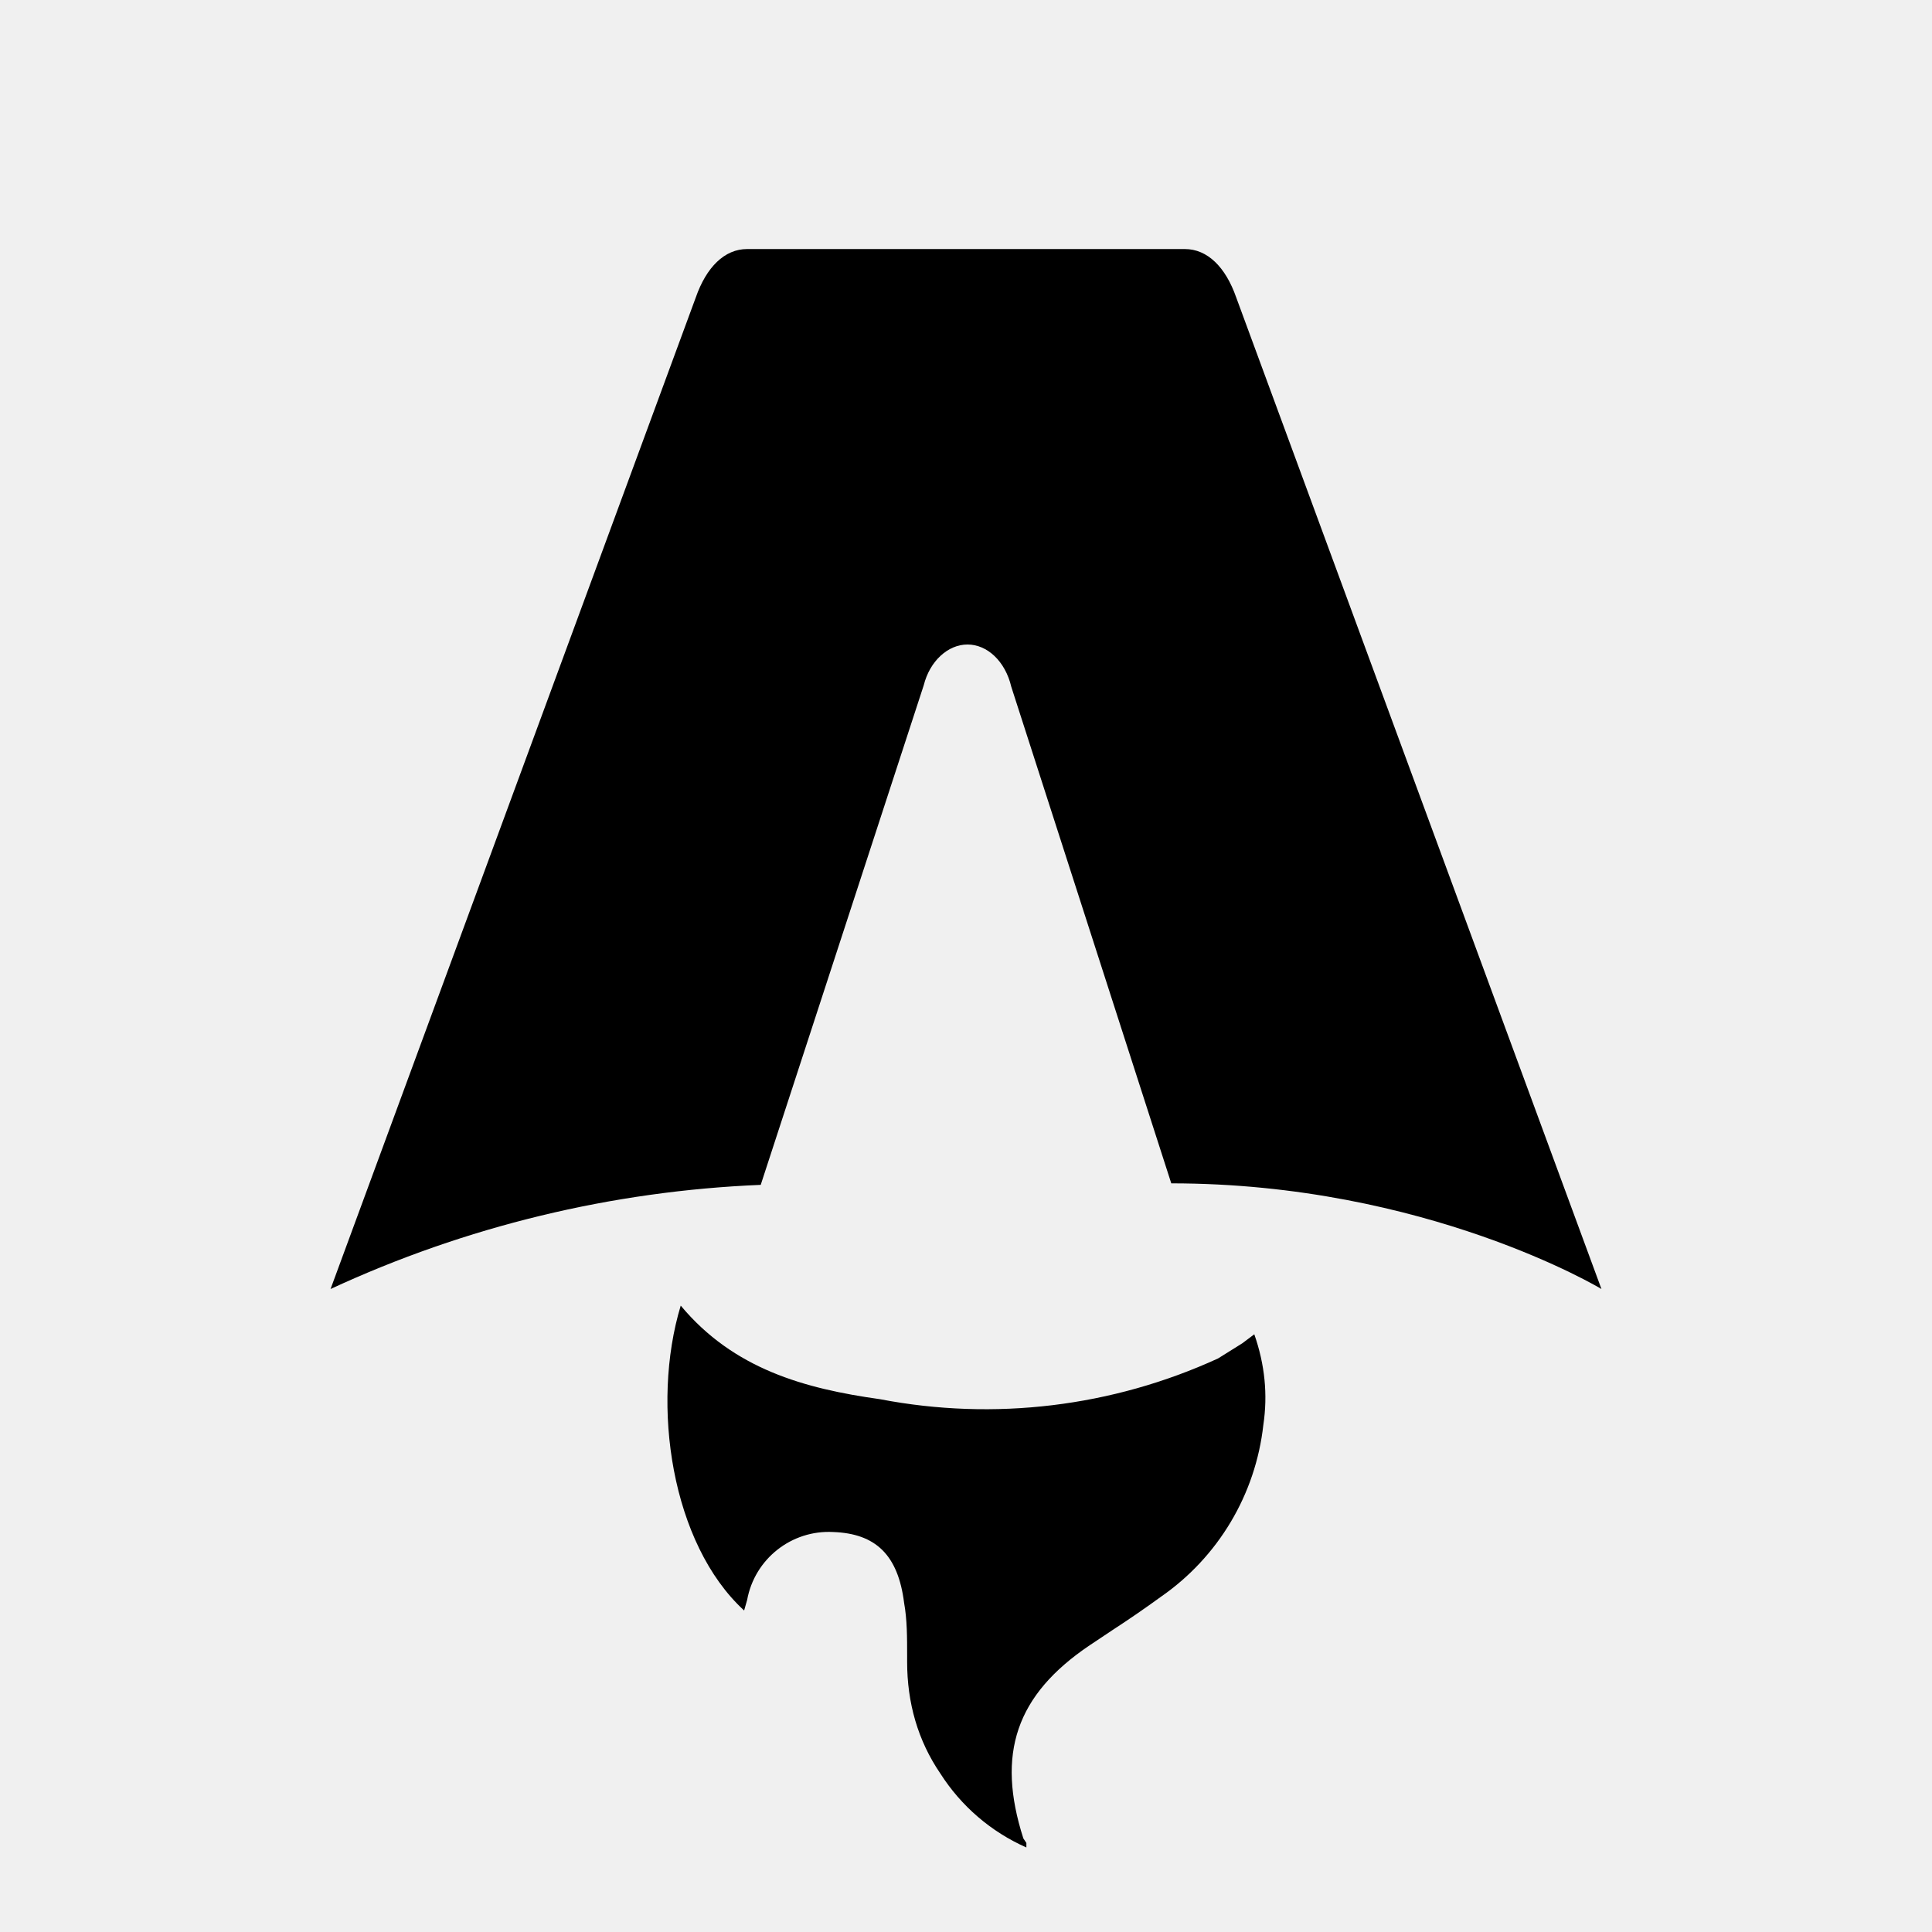
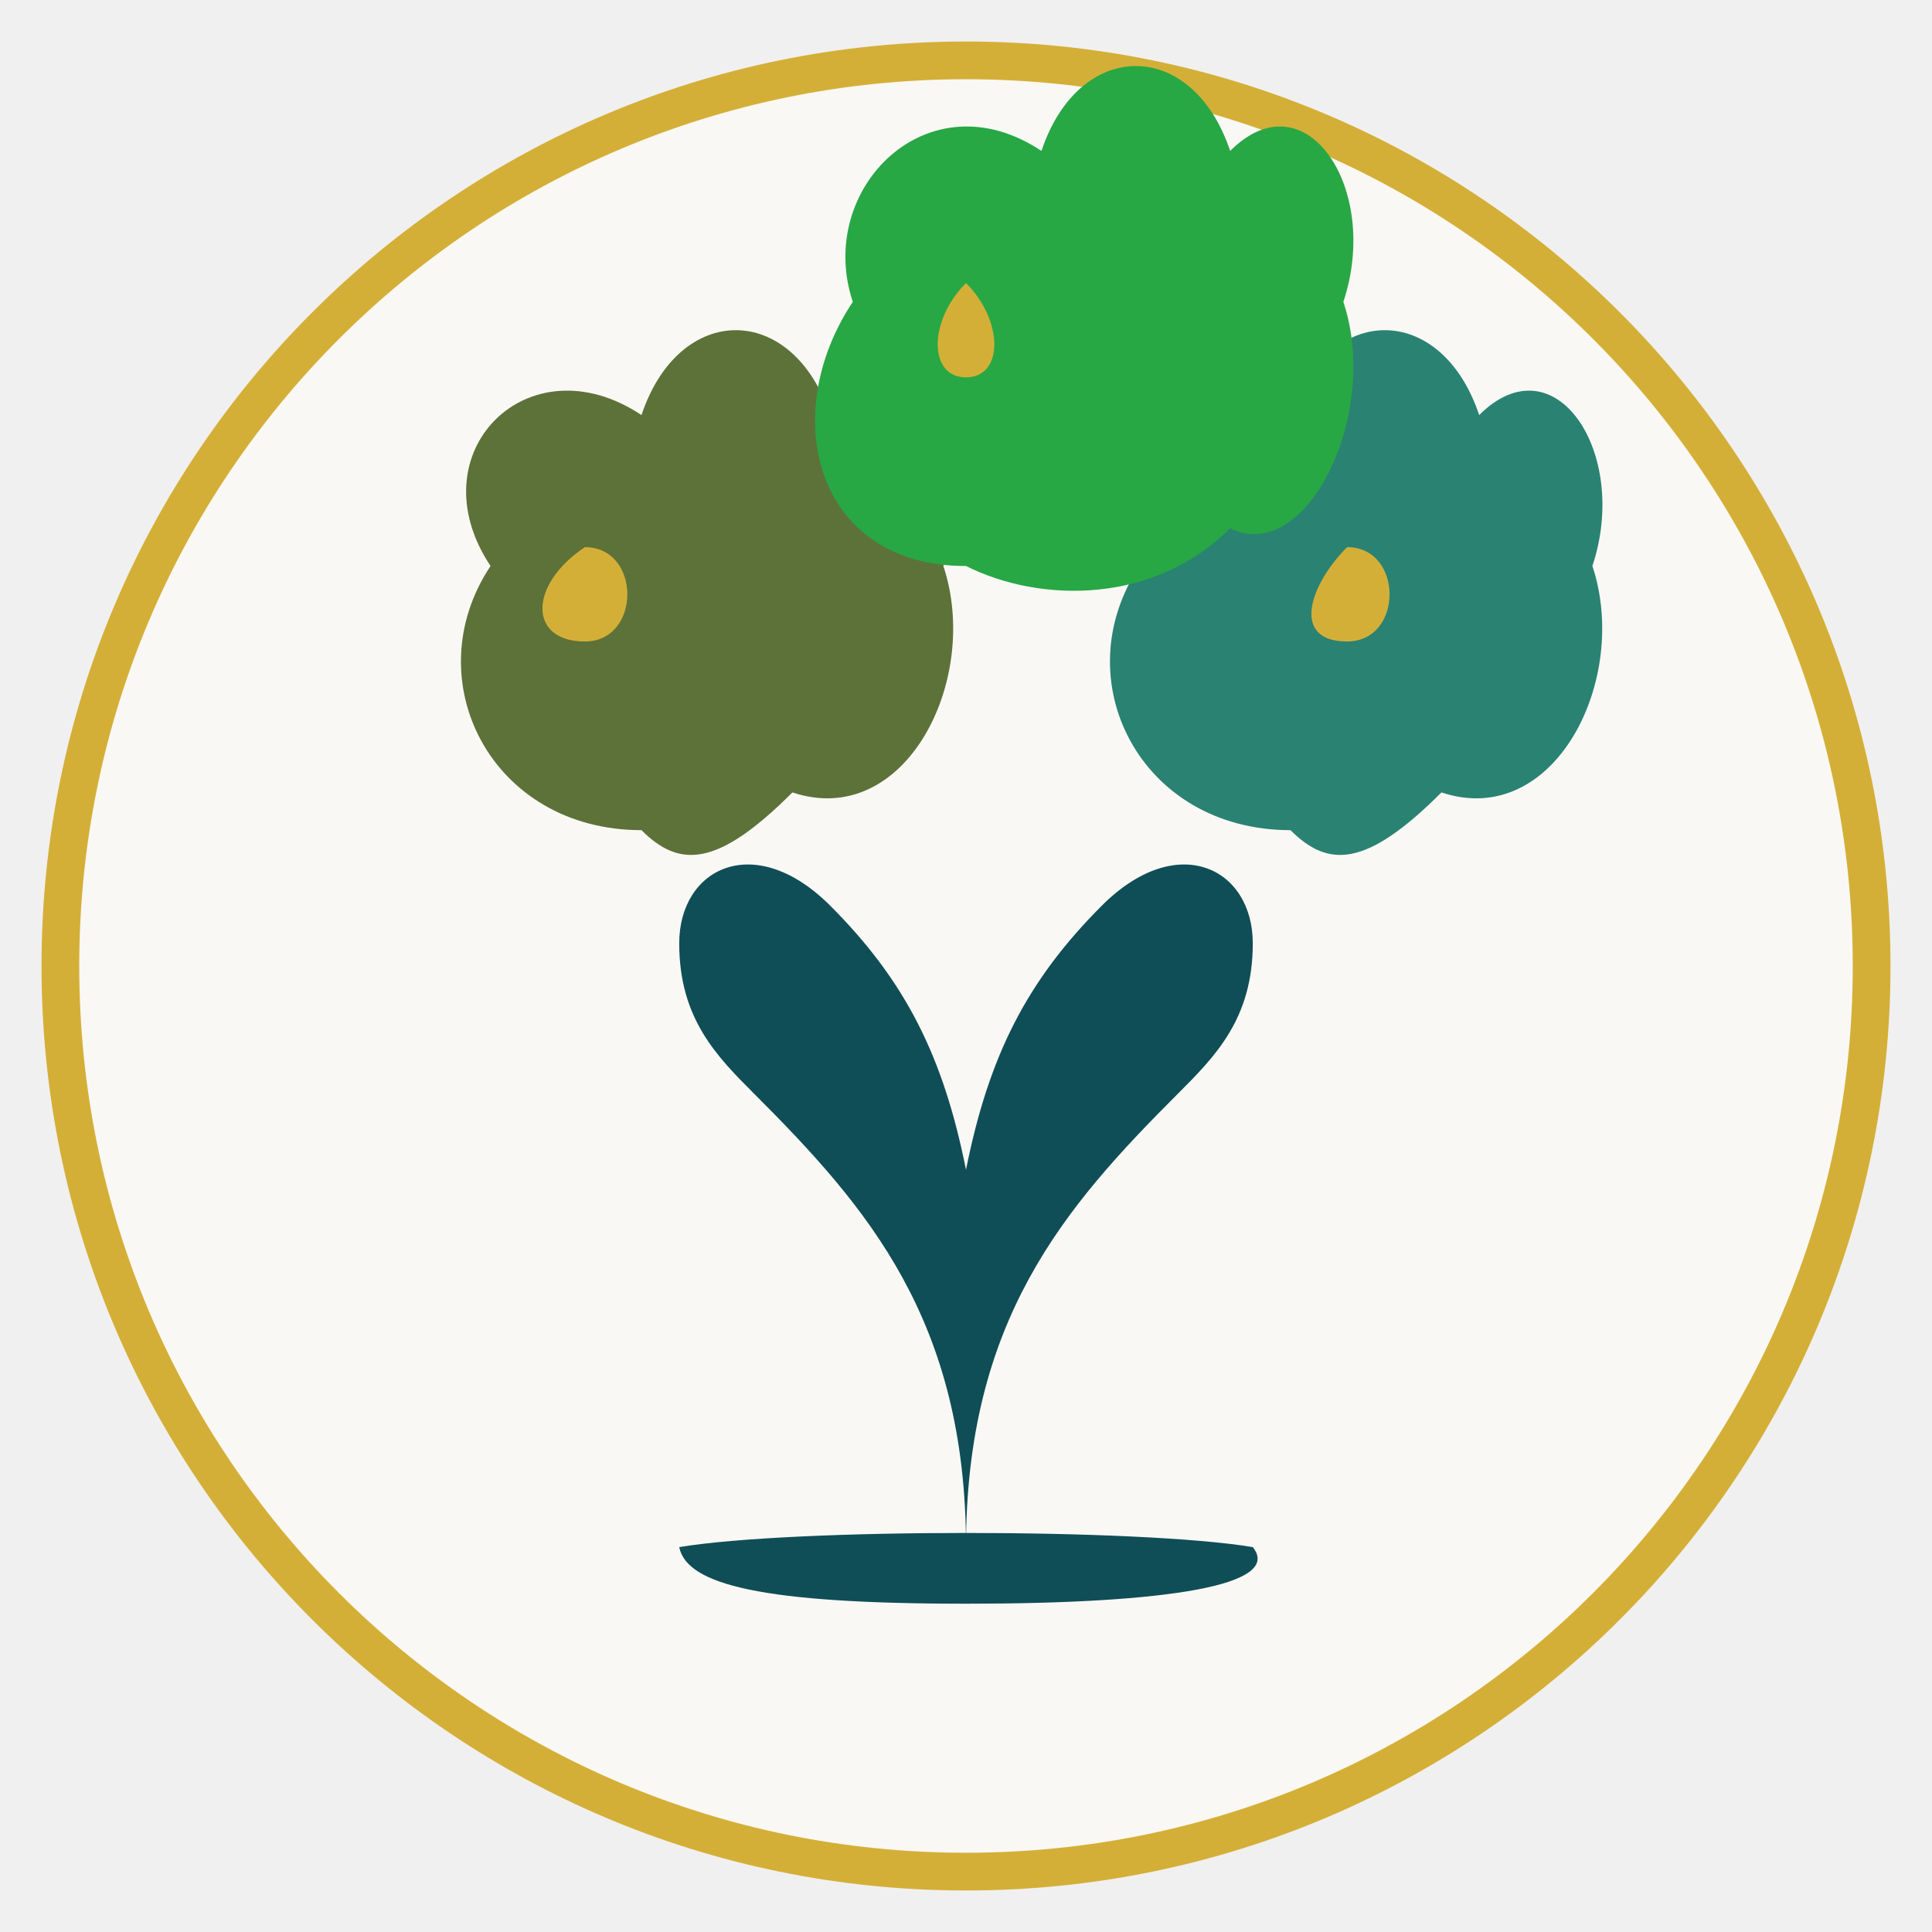
- <svg xmlns="http://www.w3.org/2000/svg" fill="none" viewBox="0 0 128 128">
-   <path d="M50.4 78.5a75.1 75.1 0 0 0-28.5 6.9l24.2-65.7c.7-2 1.9-3.2 3.4-3.2h29c1.5 0 2.7 1.2 3.4 3.2l24.2 65.7s-11.6-7-28.5-7L67 45.5c-.4-1.7-1.6-2.8-2.9-2.8-1.3 0-2.5 1.1-2.9 2.7L50.4 78.5Zm-1.1 28.2Zm-4.2-20.2c-2 6.6-.6 15.8 4.2 20.2a17.5 17.5 0 0 1 .2-.7 5.5 5.5 0 0 1 5.7-4.5c2.8.1 4.3 1.5 4.7 4.7.2 1.1.2 2.3.2 3.5v.4c0 2.7.7 5.2 2.2 7.4a13 13 0 0 0 5.7 4.9v-.3l-.2-.3c-1.8-5.6-.5-9.5 4.4-12.8l1.5-1a73 73 0 0 0 3.2-2.2 16 16 0 0 0 6.8-11.4c.3-2 .1-4-.6-6l-.8.6-1.6 1a37 37 0 0 1-22.4 2.7c-5-.7-9.7-2-13.2-6.2Z" />
-   <style>
-         path { fill: #000; }
-         @media (prefers-color-scheme: dark) {
-             path { fill: #FFF; }
-         }
-     </style>
+ <svg xmlns="http://www.w3.org/2000/svg" viewBox="0 0 512 512" fill="none">
+   <circle cx="256" cy="256" r="240" fill="#FAF8F5" stroke="#d4af37" stroke-width="10" />
+   <path d="M256 410 C256 350 230 320 200 290 C190 280 180 270 180 250 C180 230 200 220 220 240 C240 260 250 280 256 310 C262 280 272 260 292 240 C312 220 332 230 332 250 C332 270 322 280 312 290 C282 320 256 350 256 410 Z" fill="#0F4E56" />
+   <path d="M180 410 C210 405 302 405 332 410 C340 420 310 425 256 425 C202 425 182 420 180 410 Z" fill="#0F4E56" />
+   <path d="M170 220 C130 220 110 180 130 150 C110 120 140 90 170 110 C180 80 210 80 220 110 C240 90 260 120 250 150 C260 180 240 220 210 210 C190 230 180 230 170 220 Z" fill="#556B2F" opacity="0.95" />
+   <path d="M342 220 C302 220 282 180 302 150 C282 120 312 90 342 110 C352 80 382 80 392 110 C412 90 432 120 422 150 C432 180 412 220 382 210 C362 230 352 230 342 220 Z" fill="#1F7C6B" opacity="0.95" />
+   <path d="M256 150 C216 150 206 110 226 80 C216 50 246 20 276 40 C286 10 316 10 326 40 C346 20 366 50 356 80 C366 110 346 150 326 140 C306 160 276 160 256 150 Z" fill="#28A745" />
+   <path d="M155 170 C140 170 140 155 155 145 C170 145 170 170 155 170 Z" fill="#d4af37" />
+   <path d="M357 170 C342 170 347 155 357 145 C372 145 372 170 357 170 Z" fill="#d4af37" />
+   <path d="M256 100 C246 100 246 85 256 75 C266 85 266 100 256 100 Z" fill="#d4af37" />
</svg>
